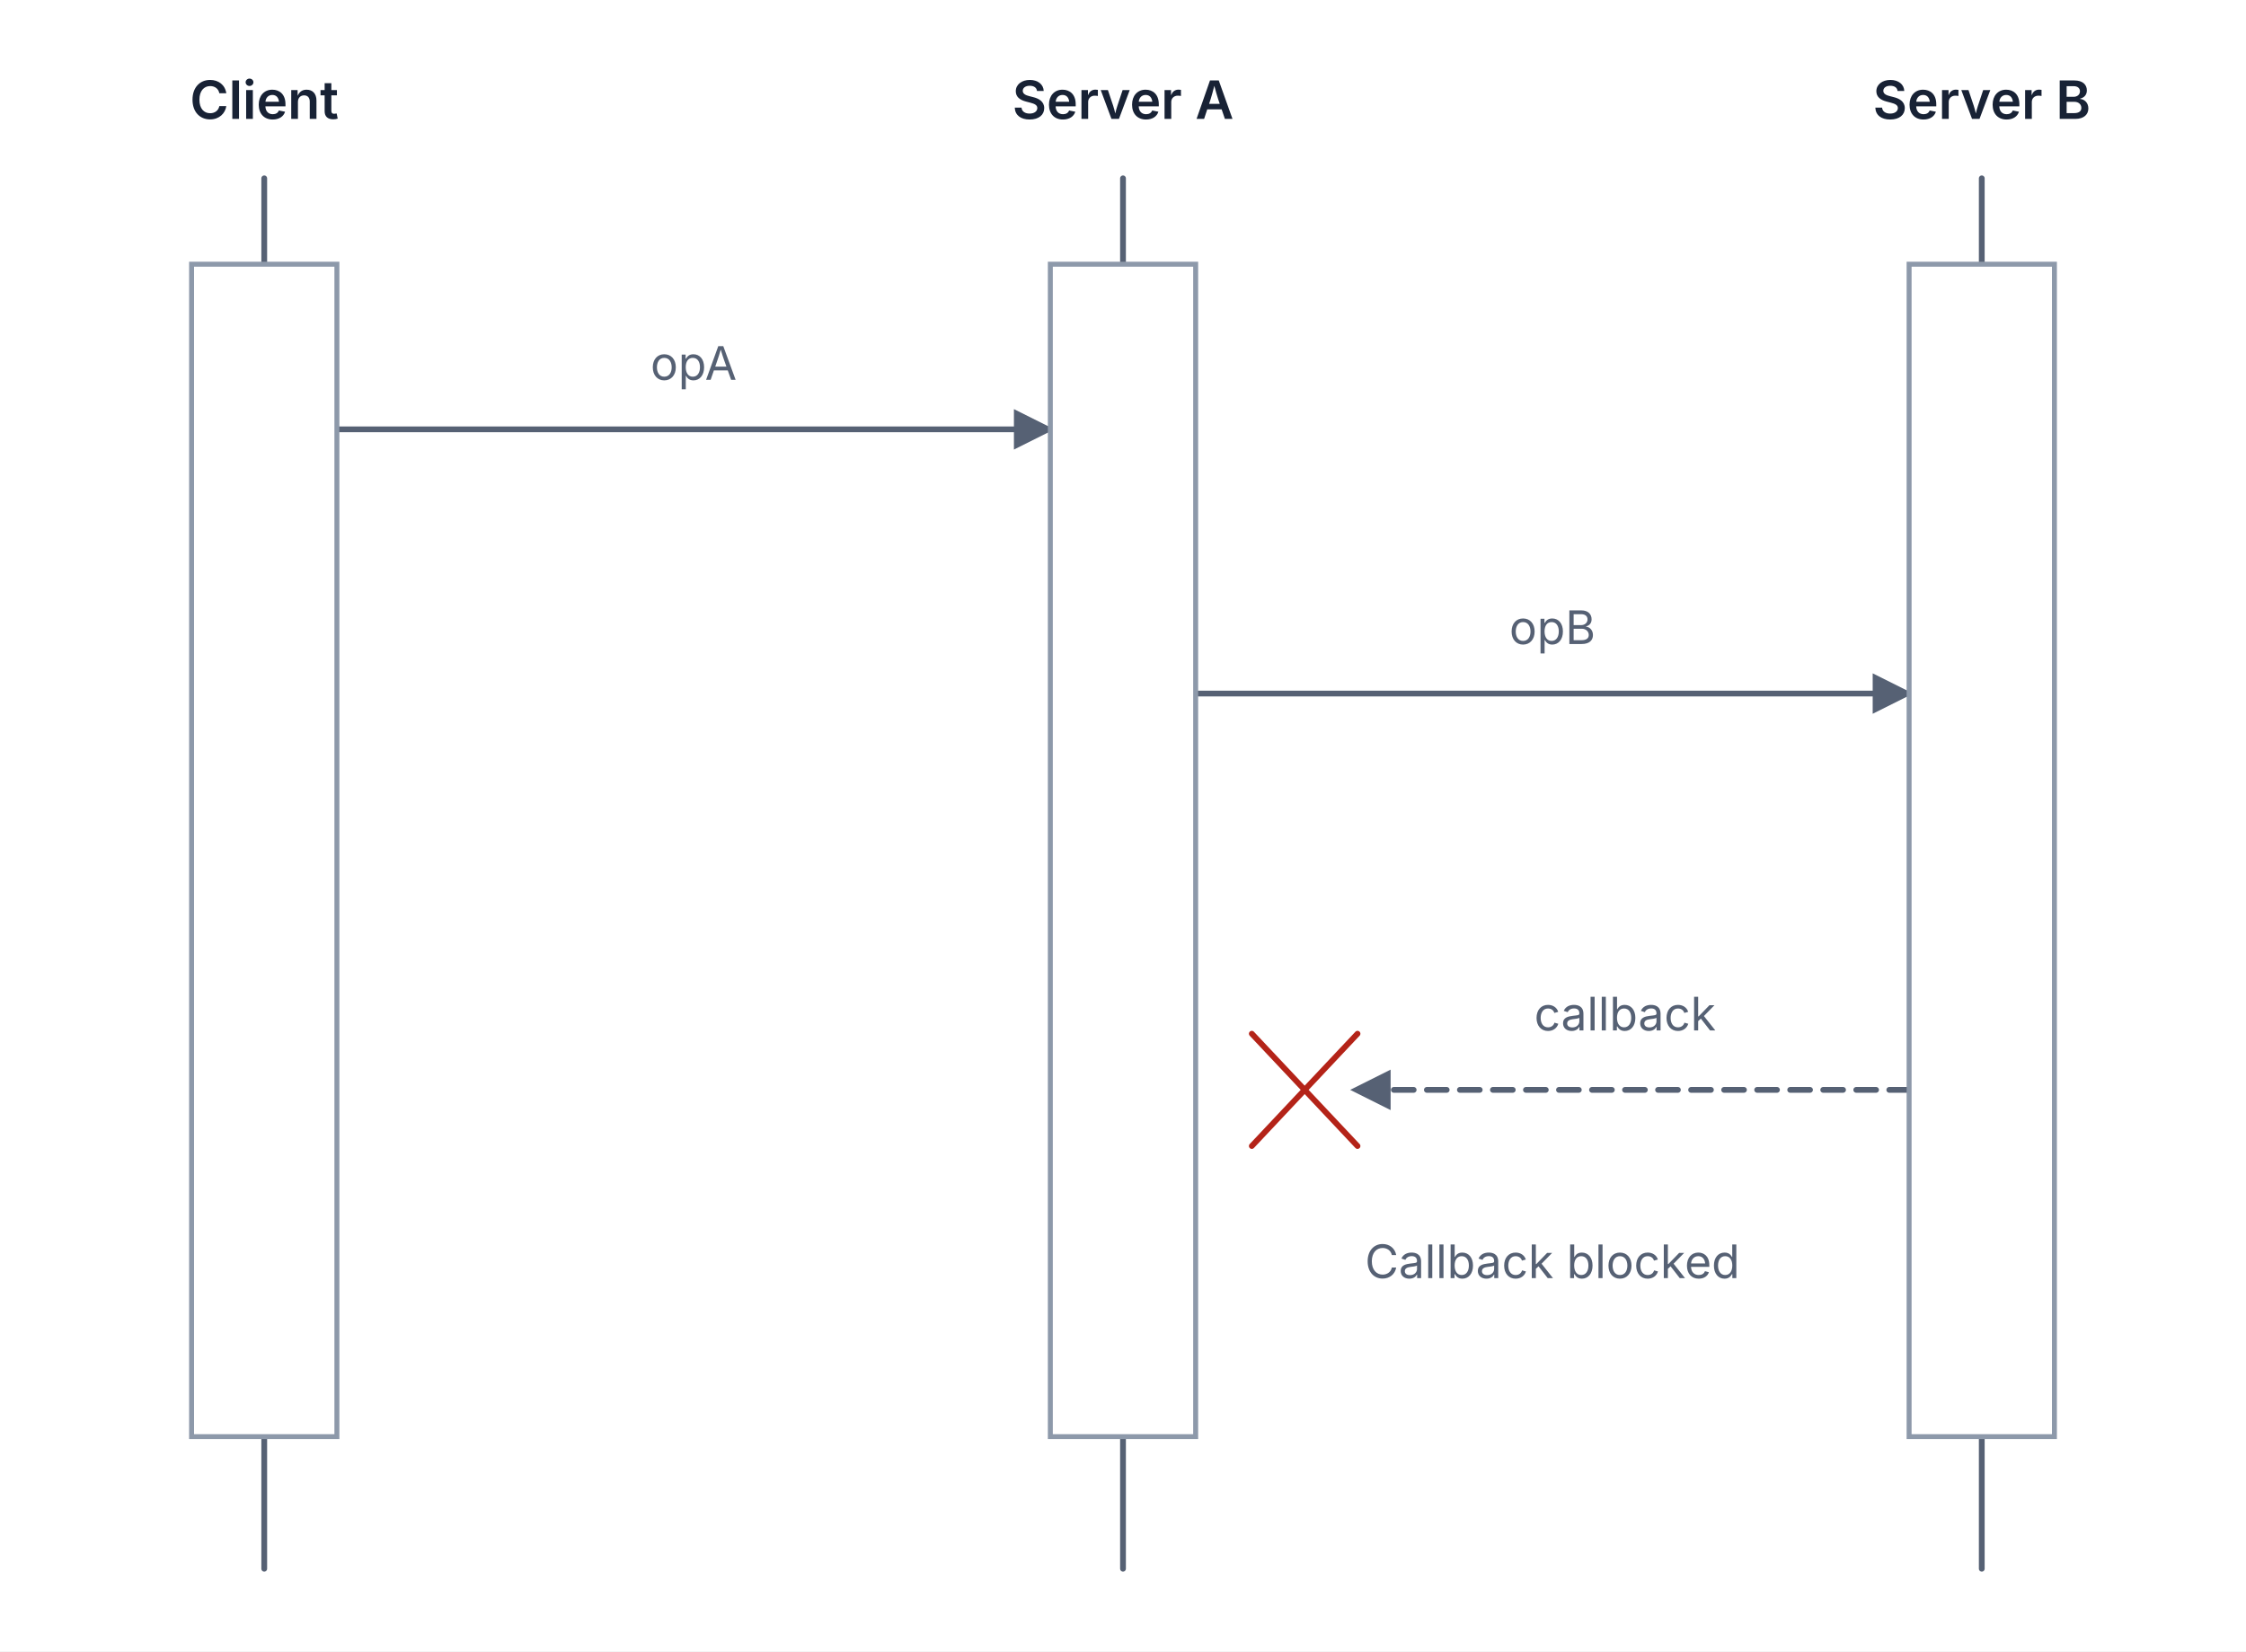
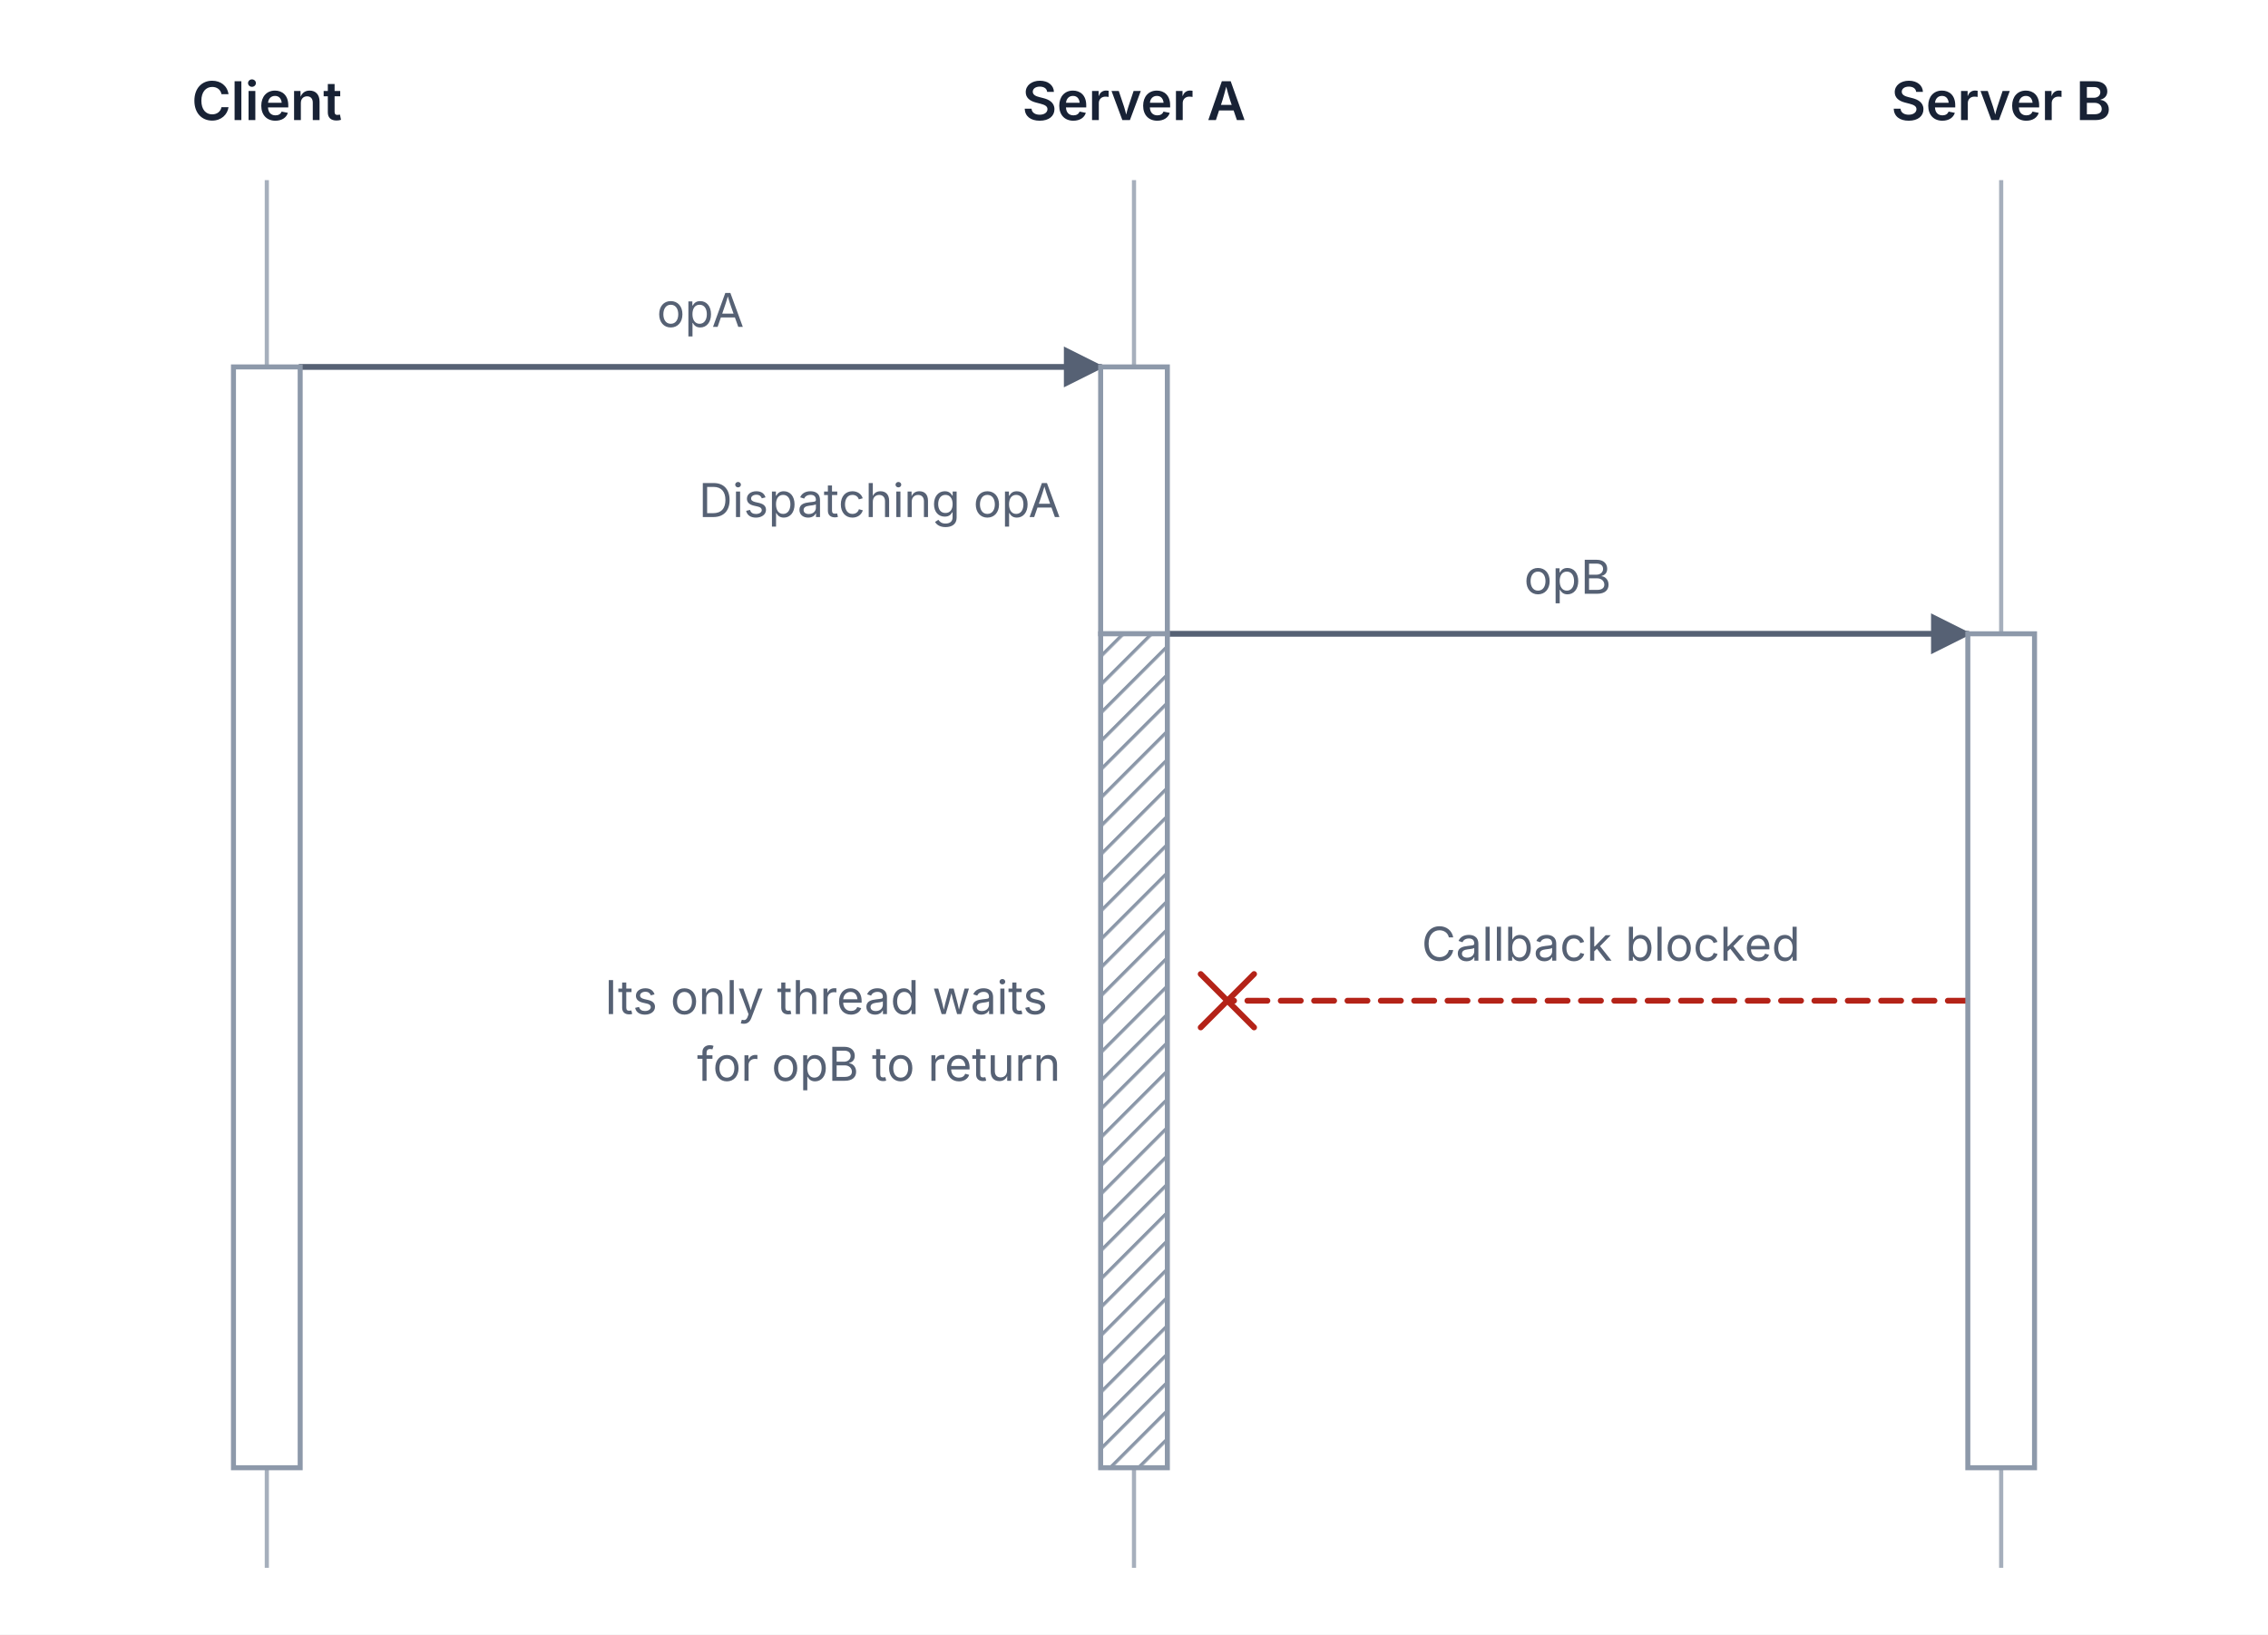
- <svg xmlns="http://www.w3.org/2000/svg" width="680" height="500" viewBox="0 0 680 500" role="img" aria-labelledby="title description">
+ <svg xmlns="http://www.w3.org/2000/svg" width="680" height="490" viewBox="0 0 680 490" role="img" aria-labelledby="title description">
  <defs>
    <marker id="arrow" viewBox="0 0 8 8" refX="7.2" refY="4" markerWidth="7" markerHeight="7" orient="auto-start-reverse">
      <path d="M 0 0 L 8 4 L 0 8 Z" fill="#566174" />
    </marker>
+     <pattern id="waiting-hatch" width="6" height="6" patternUnits="userSpaceOnUse" patternTransform="rotate(45)">
+       <rect width="6" height="6" fill="#ffffff" />
+       <path d="M 0 0 V 6" stroke="#8d99aa" stroke-width="2" />
+     </pattern>
  </defs>
  <style>
    text {
      fill: #182235;
      font-family: Inter, ui-sans-serif, system-ui, -apple-system, BlinkMacSystemFont, "Segoe UI", sans-serif;
    }
    .label {
      font-size: 16px;
      font-weight: 600;
      text-anchor: middle;
    }
    .annotation {
      fill: #566174;
      font-size: 14px;
      text-anchor: middle;
    }
-     .application {
+     .side-note {
+       text-anchor: end;
+     }
+     .lifeline {
+       fill: none;
+       stroke: #a6afbc;
+       stroke-width: 1.25;
+     }
+     .activation {
      fill: #ffffff;
+       stroke: #8d99aa;
+       stroke-width: 1.5;
+     }
+     .waiting {
+       fill: url(#waiting-hatch);
      stroke: #8d99aa;
      stroke-width: 1.5;
    }
    .connector {
      fill: none;
      stroke: #566174;
      stroke-width: 1.75;
      stroke-linecap: round;
      stroke-linejoin: round;
    }
    .one-way {
      marker-end: url(#arrow);
    }
-     .callback {
+     .blocked {
+       stroke: #b42318;
      stroke-dasharray: 6 4;
-       marker-end: url(#arrow);
    }
    .blocked-cross {
      stroke: #b42318;
    }
  </style>
-   <rect width="680" height="500" fill="#ffffff" />
+   <rect width="680" height="490" fill="#ffffff" />
  <g id="boundaries" aria-hidden="true">
  </g>
  <g id="connectors" aria-hidden="true">
-     <path class="connector" d="M 80 54 L 80 475" vector-effect="non-scaling-stroke" />
-     <path class="connector" d="M 340 54 L 340 475" vector-effect="non-scaling-stroke" />
-     <path class="connector" d="M 600 54 L 600 475" vector-effect="non-scaling-stroke" />
-     <path class="connector one-way" d="M 102 130 L 318 130" vector-effect="non-scaling-stroke" />
-     <path class="connector one-way" d="M 362 210 L 578 210" vector-effect="non-scaling-stroke" />
-     <path class="connector callback" d="M 578 330 H 410" vector-effect="non-scaling-stroke" />
-     <path class="connector blocked-cross" d="M 379 313 L 411 347 M 379 347 L 411 313" vector-effect="non-scaling-stroke" />
+     <path class="lifeline" d="M 80 54 V 470" vector-effect="non-scaling-stroke" />
+     <path class="lifeline" d="M 340 54 V 470" vector-effect="non-scaling-stroke" />
+     <path class="lifeline" d="M 600 54 V 470" vector-effect="non-scaling-stroke" />
+     <path class="connector one-way" d="M 90 110 H 330" vector-effect="non-scaling-stroke" />
+     <path class="connector one-way" d="M 350 190 H 590" vector-effect="non-scaling-stroke" />
+     <path class="connector blocked" d="M 590 300 H 368" vector-effect="non-scaling-stroke" />
+     <path class="connector blocked-cross" d="M 360 292 L 376 308 M 360 308 L 376 292" vector-effect="non-scaling-stroke" />
  </g>
  <g id="components" aria-hidden="true">
-     <rect class="application" x="58" y="80" width="44" height="355" rx="0" vector-effect="non-scaling-stroke" />
-     <rect class="application" x="318" y="80" width="44" height="355" rx="0" vector-effect="non-scaling-stroke" />
-     <rect class="application" x="578" y="80" width="44" height="355" rx="0" vector-effect="non-scaling-stroke" />
+     <rect class="activation" x="70" y="110" width="20" height="330" vector-effect="non-scaling-stroke" />
+     <rect class="activation" x="330" y="110" width="20" height="80" vector-effect="non-scaling-stroke" />
+     <rect class="waiting" x="330" y="190" width="20" height="250" vector-effect="non-scaling-stroke" />
+     <rect class="activation" x="590" y="190" width="20" height="250" vector-effect="non-scaling-stroke" />
  </g>
  <g id="labels">
    <text class="label" x="80" y="36">Client</text>
    <text class="label" x="340" y="36">Server A</text>
    <text class="label" x="600" y="36">Server B</text>
-     <rect x="190.0" y="99" width="40" height="24" rx="4" fill="#ffffff" />
-     <text class="annotation" x="210" y="115">opA</text>
-     <rect x="450.0" y="179" width="40" height="24" rx="4" fill="#ffffff" />
-     <text class="annotation" x="470" y="195">opB</text>
-     <rect x="452.0" y="296" width="80" height="24" rx="4" fill="#ffffff" />
-     <text class="annotation" x="492" y="312">callback</text>
-     <text class="annotation" x="470" y="387">Callback blocked</text>
+     <text class="annotation" x="210" y="98">opA</text>
+     <text class="annotation" x="470" y="178">opB</text>
+     <text class="annotation" x="483" y="288">Callback blocked</text>
+     <text class="annotation side-note" x="318" y="155">Dispatching opA</text>
+     <text class="annotation side-note" x="318" y="304">
+       <tspan x="318" dy="0">Its only thread waits</tspan>
+       <tspan x="318" dy="20">for opB to return</tspan>
+     </text>
  </g>
</svg>
